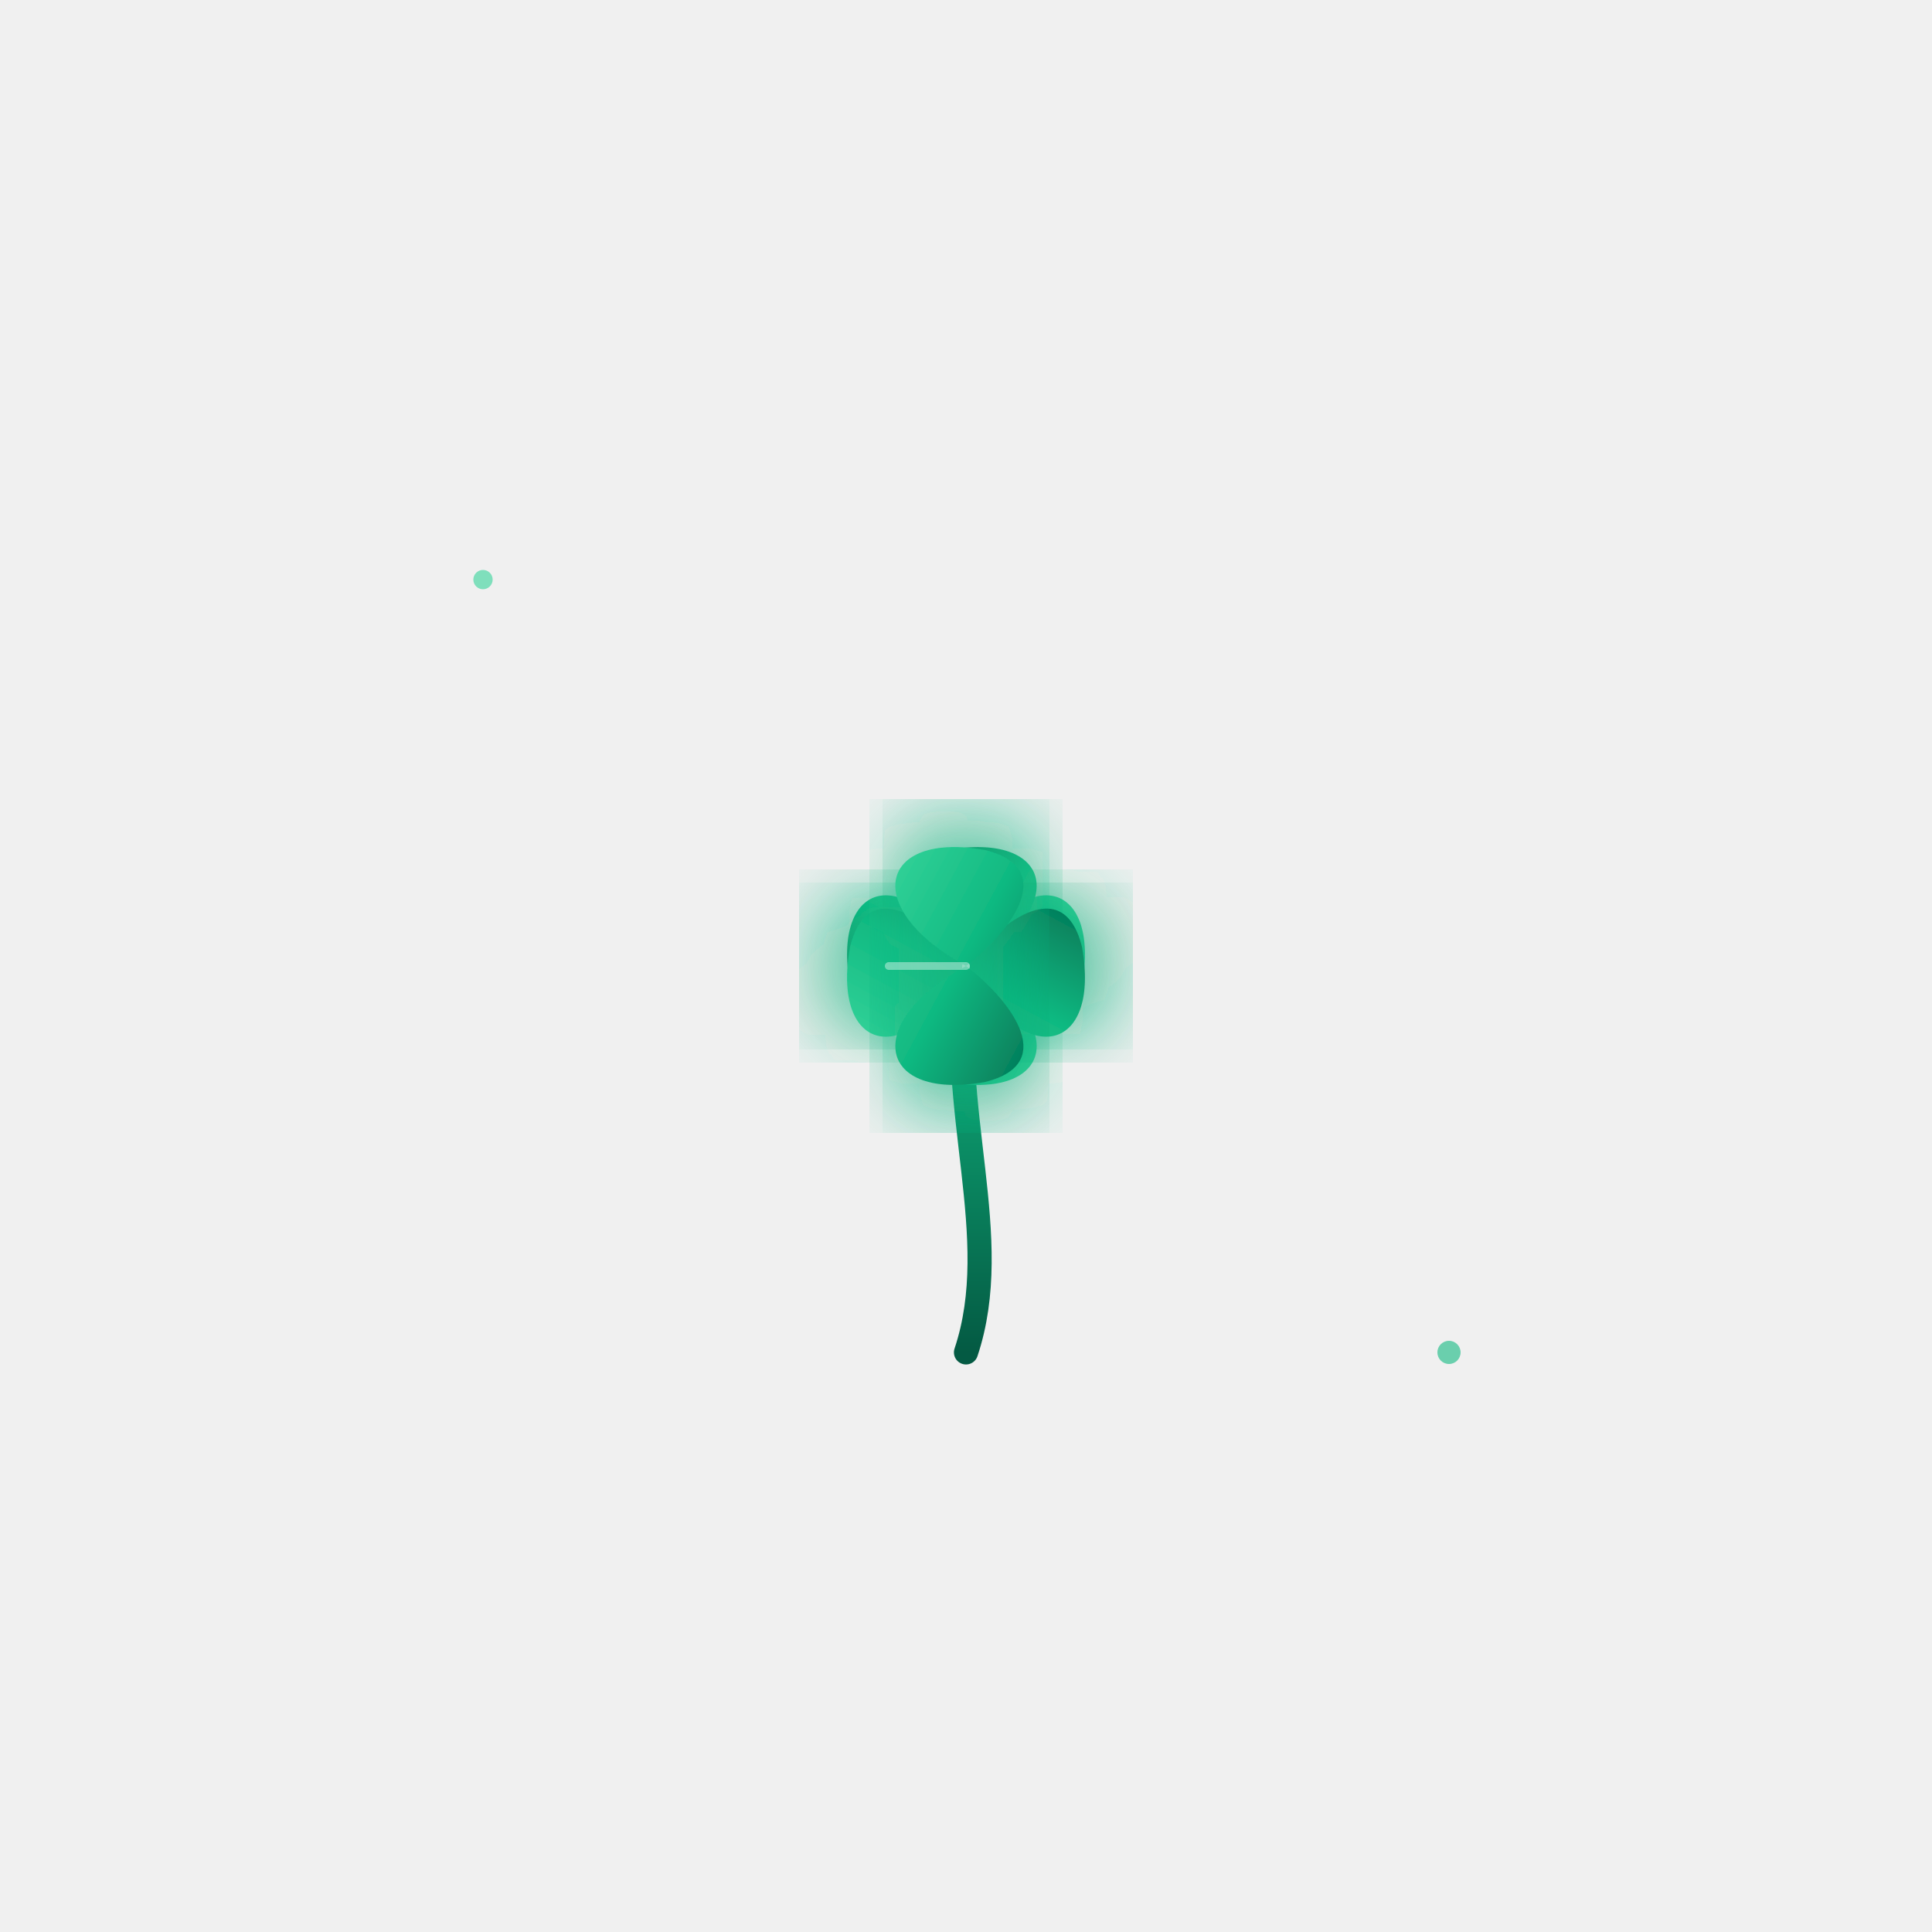
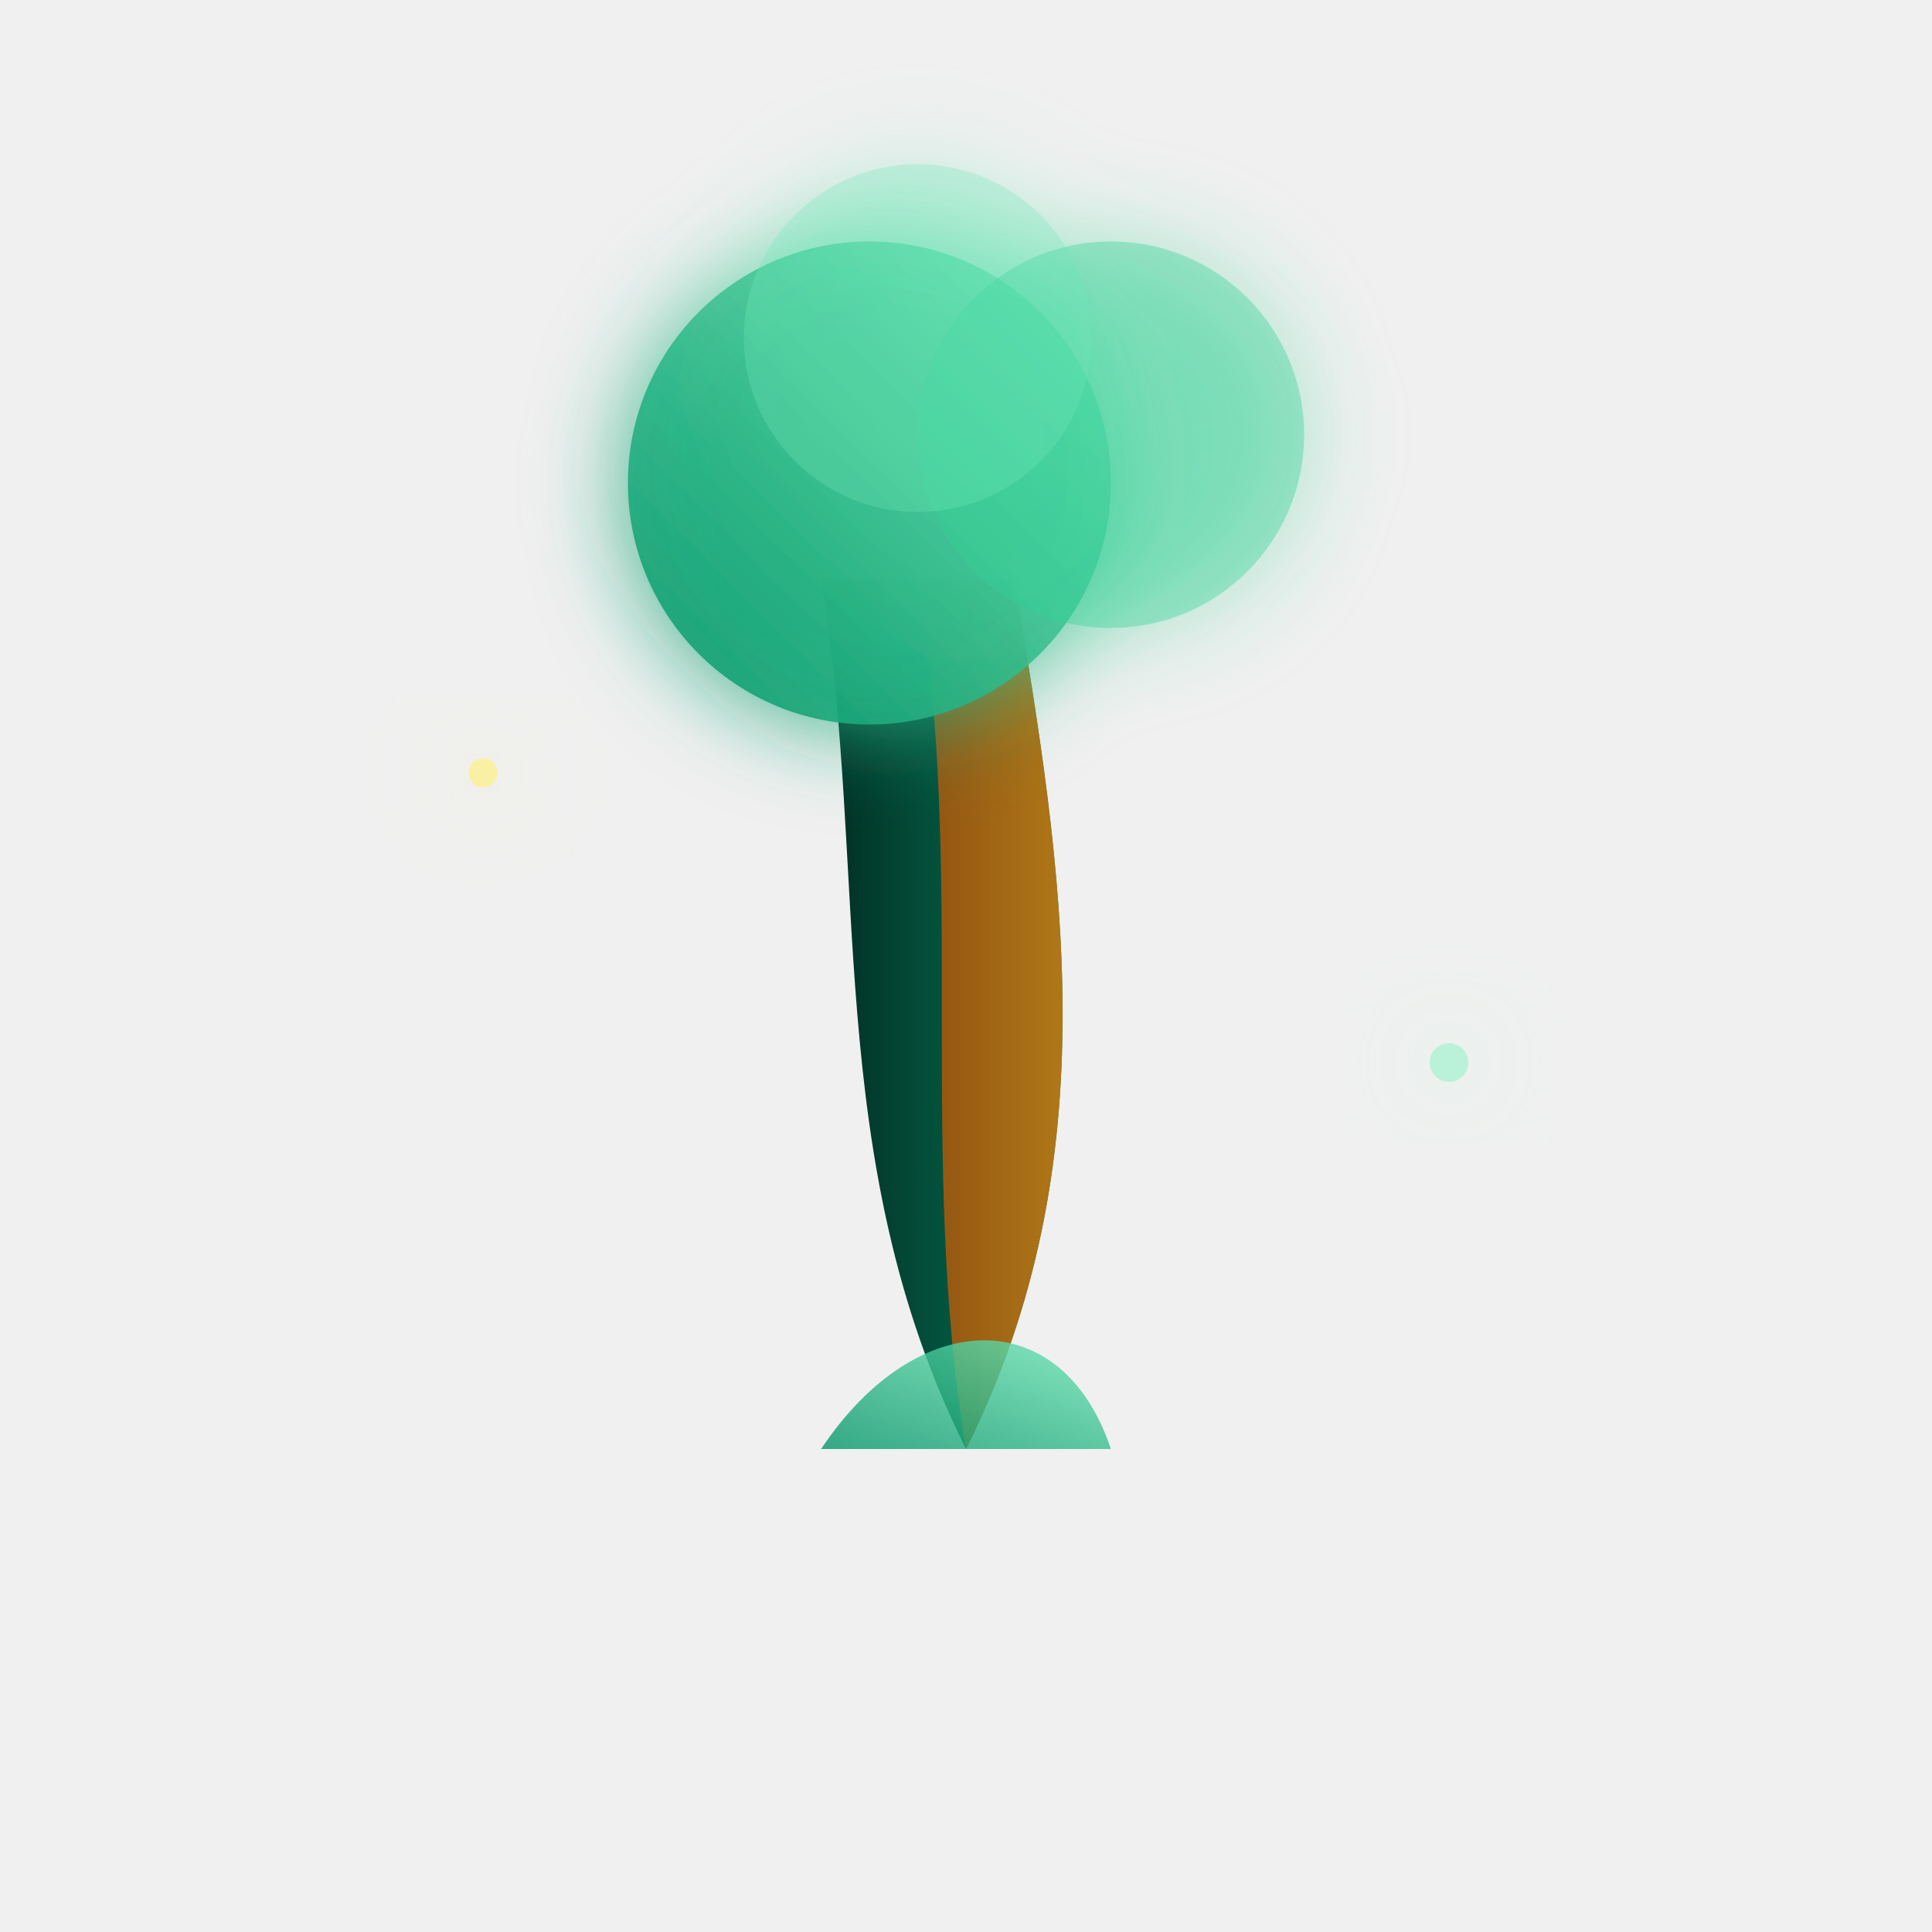
<svg xmlns="http://www.w3.org/2000/svg" viewBox="0 0 200 200" width="100%" height="100%">
  <defs>
-     <linearGradient id="cloverGrad" x1="0%" y1="100%" x2="100%" y2="0%">
-       <stop offset="0%" stop-color="#047857" />
-       <stop offset="50%" stop-color="#10B981" />
-       <stop offset="100%" stop-color="#34D399" />
+     <linearGradient id="barkHighlight" x1="0%" y1="0%" x2="100%" y2="0%">
+       <stop offset="0%" stop-color="#b45309" />
+       <stop offset="100%" stop-color="#d97706" />
    </linearGradient>
-     <linearGradient id="stemGrad" x1="0%" y1="100%" x2="0%" y2="0%">
-       <stop offset="0%" stop-color="#045a43" />
-       <stop offset="100%" stop-color="#10B981" />
+     <linearGradient id="barkShadow" x1="0%" y1="0%" x2="100%" y2="0%">
+       <stop offset="0%" stop-color="#022c22" />
+       <stop offset="100%" stop-color="#047857" />
+     </linearGradient>
+     <linearGradient id="leafGrad" x1="0%" y1="100%" x2="100%" y2="0%">
+       <stop offset="0%" stop-color="#059669" />
+       <stop offset="100%" stop-color="#6ee7b7" />
    </linearGradient>
    <filter id="glow" x="-20%" y="-20%" width="140%" height="140%">
-       <feGaussianBlur stdDeviation="6" result="blur" />
+       <feGaussianBlur stdDeviation="5" result="blur" />
      <feComposite in="SourceGraphic" in2="blur" operator="over" />
    </filter>
  </defs>
-   <circle cx="100" cy="100" r="20" fill="none" stroke="#10B981" stroke-width="1" opacity="0">
+   <circle cx="100" cy="100" r="20" fill="none" stroke="#14b8a6" stroke-width="1" opacity="0">
    <animate attributeName="r" values="20;75" dur="3s" repeatCount="indefinite" calcMode="spline" keyTimes="0;1" keySplines="0.16, 1, 0.3, 1" />
    <animate attributeName="opacity" values="0.5;0" dur="3s" repeatCount="indefinite" calcMode="spline" keyTimes="0;1" keySplines="0.16, 1, 0.3, 1" />
  </circle>
-   <circle cx="100" cy="100" r="20" fill="none" stroke="#34D399" stroke-width="1.5" opacity="0">
+   <circle cx="100" cy="100" r="20" fill="none" stroke="#6ee7b7" stroke-width="1.5" opacity="0">
    <animate attributeName="r" values="20;75" dur="3s" begin="1.5s" repeatCount="indefinite" calcMode="spline" keyTimes="0;1" keySplines="0.16, 1, 0.3, 1" />
    <animate attributeName="opacity" values="0.5;0" dur="3s" begin="1.5s" repeatCount="indefinite" calcMode="spline" keyTimes="0;1" keySplines="0.16, 1, 0.3, 1" />
  </circle>
-   <g transform="translate(100, 140)">
-     <animateTransform attributeName="transform" type="rotate" values="-4; 4; -4" dur="5s" repeatCount="indefinite" calcMode="spline" keyTimes="0; 0.5; 1" keySplines="0.4, 0, 0.2, 1; 0.4, 0, 0.2, 1" additive="sum" />
+   <g transform="translate(100, 150)">
+     <animateTransform attributeName="transform" type="rotate" values="-3; 3; -3" dur="6s" repeatCount="indefinite" calcMode="spline" keyTimes="0; 0.5; 1" keySplines="0.4, 0, 0.2, 1; 0.4, 0, 0.2, 1" additive="sum" />
    <g>
-       <animateTransform attributeName="transform" type="scale" values="0.95; 1.05; 0.95" dur="4s" repeatCount="indefinite" calcMode="spline" keyTimes="0; 0.5; 1" keySplines="0.4, 0, 0.2, 1; 0.4, 0, 0.2, 1" />
-       <path d="M 0 0 C 4 -12 -2 -25 0 -40" stroke="url(#stemGrad)" stroke-width="2.5" stroke-linecap="round" fill="none" />
-       <g transform="translate(0, -40)">
-         <g transform="rotate(0)">
-           <path d="M 0 0 C -6 -11 -14 -9 -12 2 C -10 10 -3 4 0 0 C 3 4 10 10 12 2 C 14 -9 6 -11 0 0 Z" fill="url(#cloverGrad)" filter="url(#glow)" />
-           <path d="M 0 0 L 0 -8" stroke="#ffffff" stroke-width="0.8" opacity="0.4" stroke-linecap="round" />
-         </g>
-         <g transform="rotate(90)">
-           <path d="M 0 0 C -6 -11 -14 -9 -12 2 C -10 10 -3 4 0 0 C 3 4 10 10 12 2 C 14 -9 6 -11 0 0 Z" fill="url(#cloverGrad)" filter="url(#glow)" />
-           <path d="M 0 0 L 0 -8" stroke="#ffffff" stroke-width="0.8" opacity="0.4" stroke-linecap="round" />
-         </g>
-         <g transform="rotate(180)">
-           <path d="M 0 0 C -6 -11 -14 -9 -12 2 C -10 10 -3 4 0 0 C 3 4 10 10 12 2 C 14 -9 6 -11 0 0 Z" fill="url(#cloverGrad)" filter="url(#glow)" />
-           <path d="M 0 0 L 0 -8" stroke="#ffffff" stroke-width="0.8" opacity="0.4" stroke-linecap="round" />
-         </g>
-         <g transform="rotate(270)">
-           <path d="M 0 0 C -6 -11 -14 -9 -12 2 C -10 10 -3 4 0 0 C 3 4 10 10 12 2 C 14 -9 6 -11 0 0 Z" fill="url(#cloverGrad)" filter="url(#glow)" />
-           <path d="M 0 0 L 0 -8" stroke="#ffffff" stroke-width="0.8" opacity="0.4" stroke-linecap="round" />
-         </g>
+       <animateTransform attributeName="transform" type="scale" values="0.96; 1.04; 0.96" dur="5s" repeatCount="indefinite" calcMode="spline" keyTimes="0; 0.5; 1" keySplines="0.4, 0, 0.2, 1; 0.4, 0, 0.2, 1" />
+       <path d="M 0 0 C 15 -30 10 -60 5 -90 L -15 -90 C -10 -60 -15 -30 0 0 Z" fill="url(#barkShadow)" />
+       <path d="M 0 0 C 15 -30 10 -60 5 -90 L -5 -90 C 0 -60 -5 -30 0 0 Z" fill="url(#barkHighlight)" opacity="0.8" />
+       <path d="M -15 0 C -5 -15 10 -15 15 0 Z" fill="url(#leafGrad)" opacity="0.8" />
+       <g transform="translate(0, -90)" filter="url(#glow)">
+         <circle cx="-10" cy="-10" r="25" fill="url(#leafGrad)" opacity="0.9" />
+         <circle cx="15" cy="-15" r="20" fill="#34d399" opacity="0.4" />
+         <circle cx="-5" cy="-25" r="18" fill="#6ee7b7" opacity="0.3" />
      </g>
    </g>
  </g>
-   <g opacity="0.6">
-     <circle cx="50" cy="60" r="1" fill="#34D399">
+   <g opacity="0.75" filter="url(#glow)">
+     <circle cx="50" cy="80" r="1.5" fill="#fef08a">
      <animate attributeName="opacity" values="0.2;1;0.2" dur="3s" repeatCount="indefinite" />
-       <animate attributeName="cy" values="60;45;60" dur="5s" repeatCount="indefinite" />
+       <animate attributeName="cy" values="80;40;80" dur="6s" repeatCount="indefinite" />
    </circle>
-     <circle cx="150" cy="140" r="1.2" fill="#10B981">
+     <circle cx="150" cy="110" r="2.0" fill="#a7f3d0">
      <animate attributeName="opacity" values="0.1;0.9;0.1" dur="4s" repeatCount="indefinite" />
-       <animate attributeName="cy" values="140;155;140" dur="6s" repeatCount="indefinite" />
+       <animate attributeName="cy" values="110;60;110" dur="8s" repeatCount="indefinite" />
    </circle>
  </g>
</svg>
